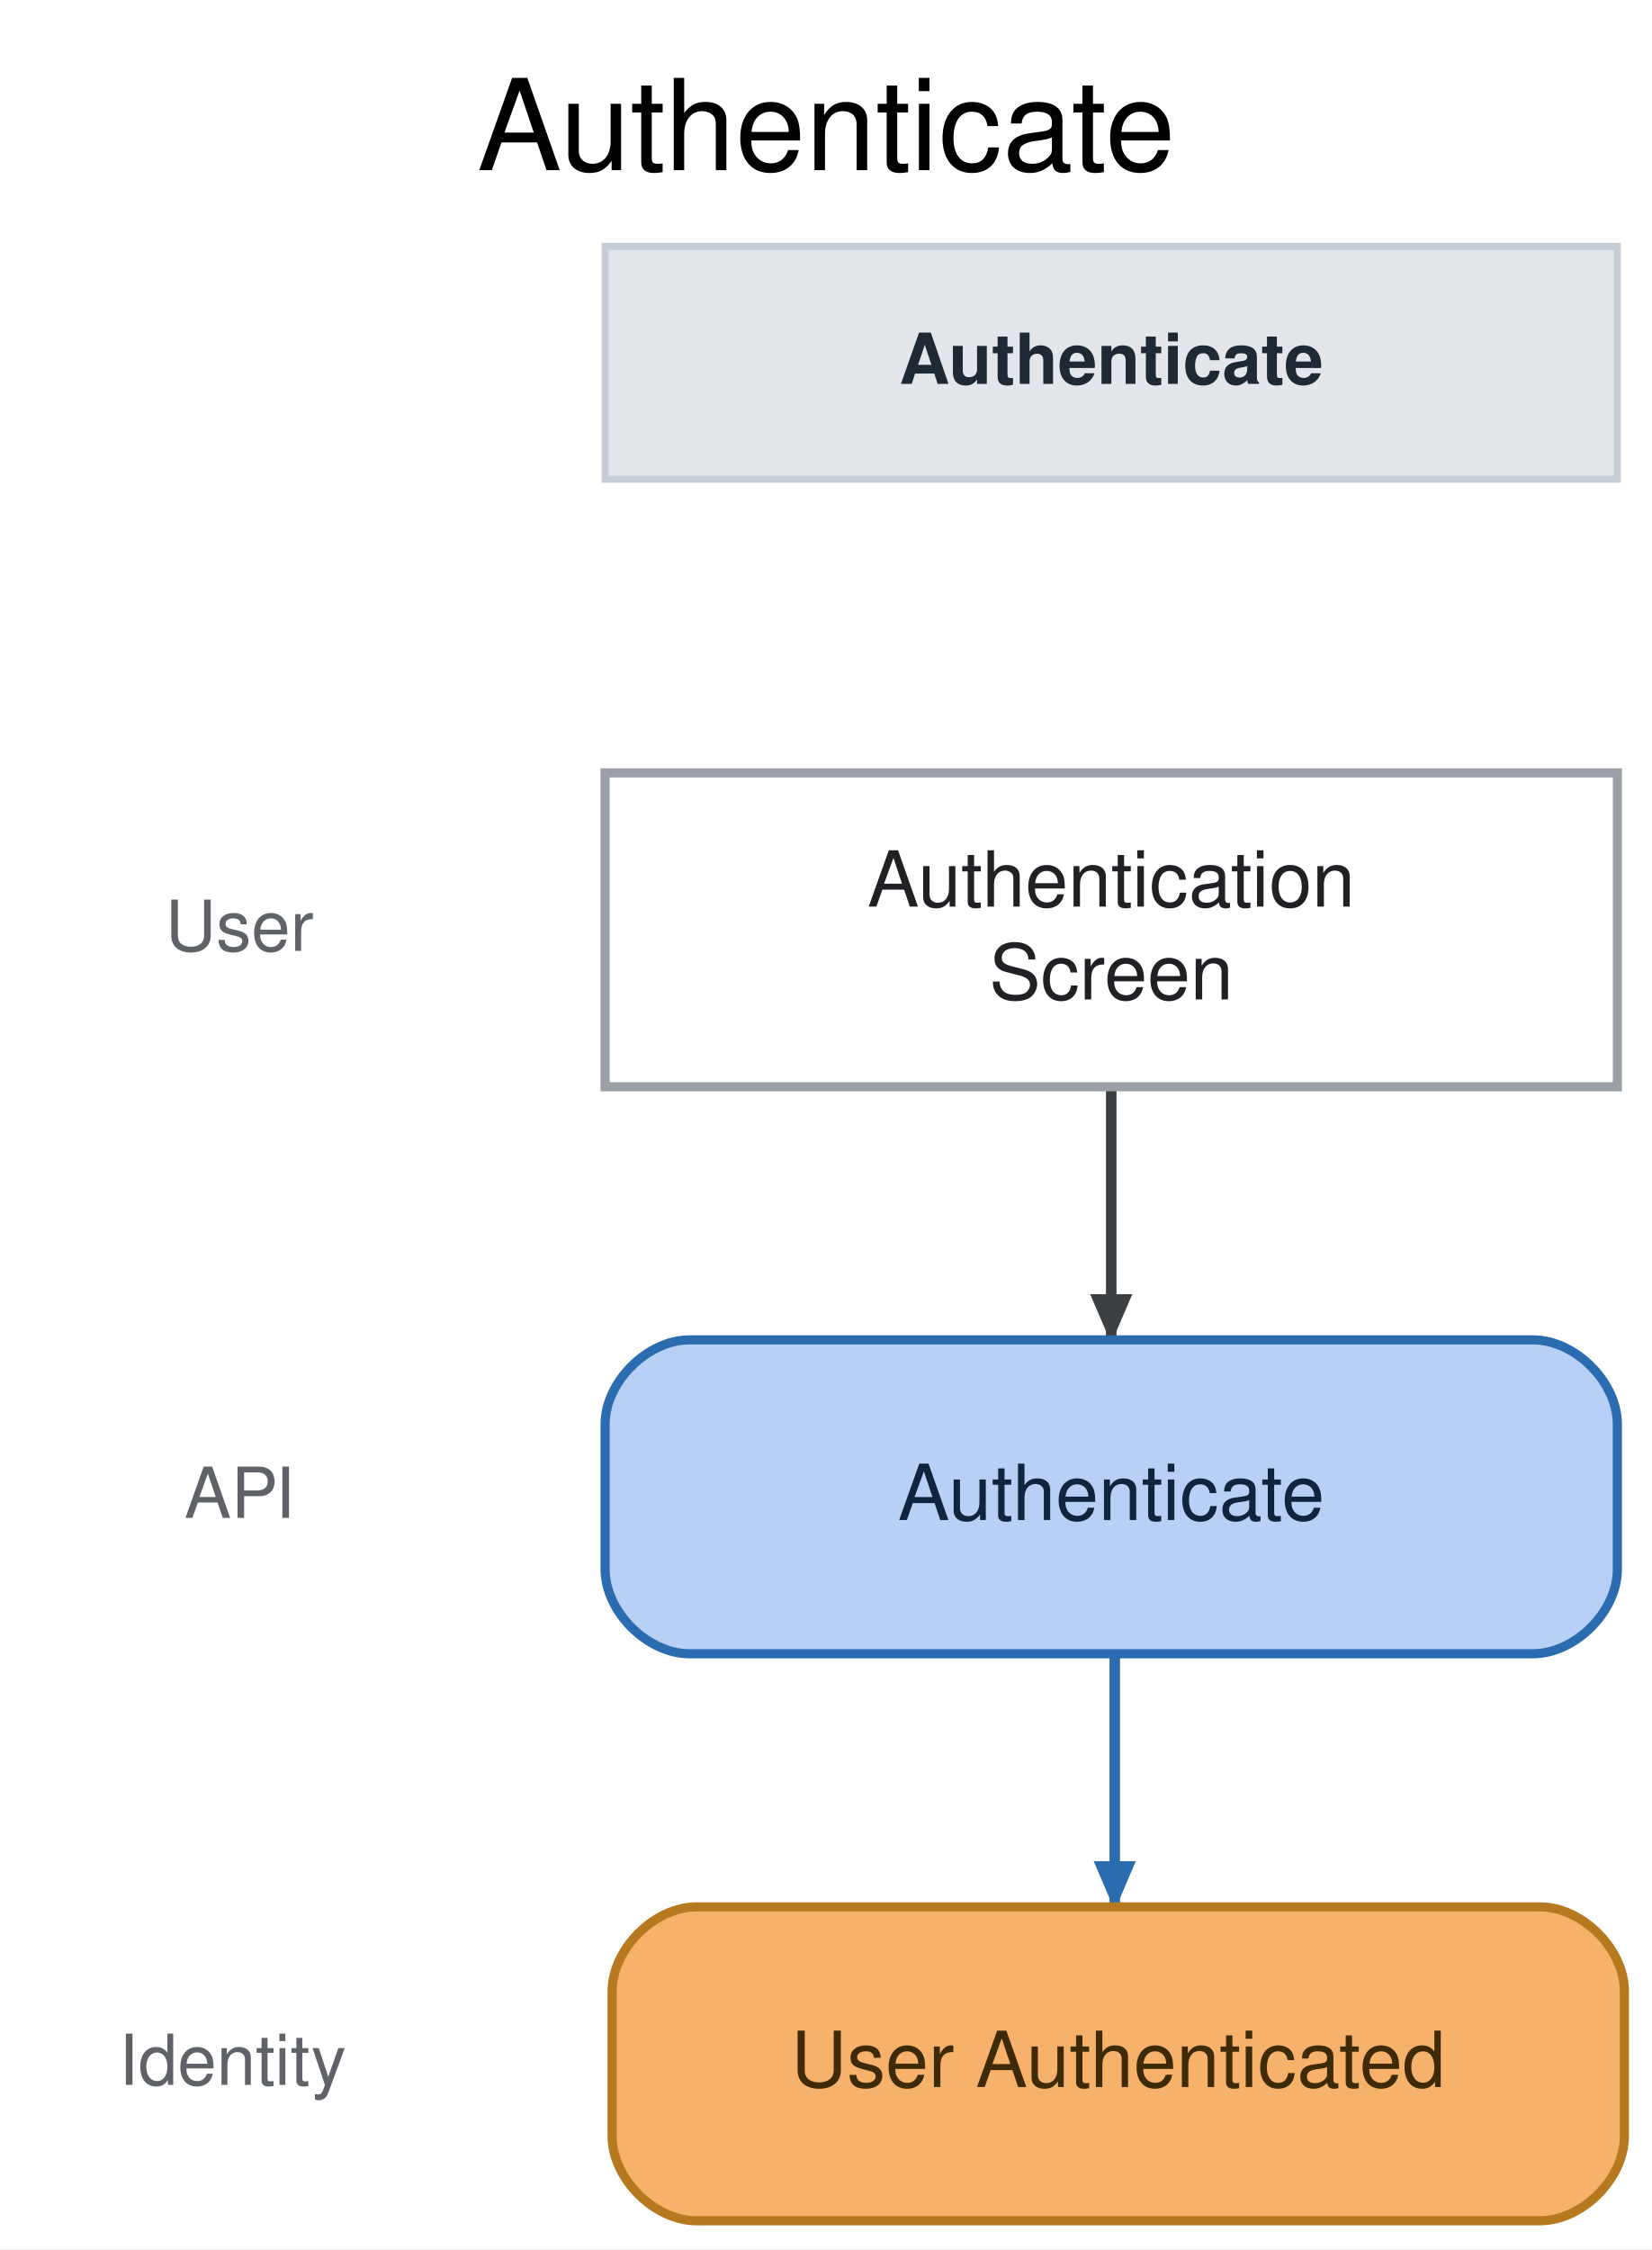
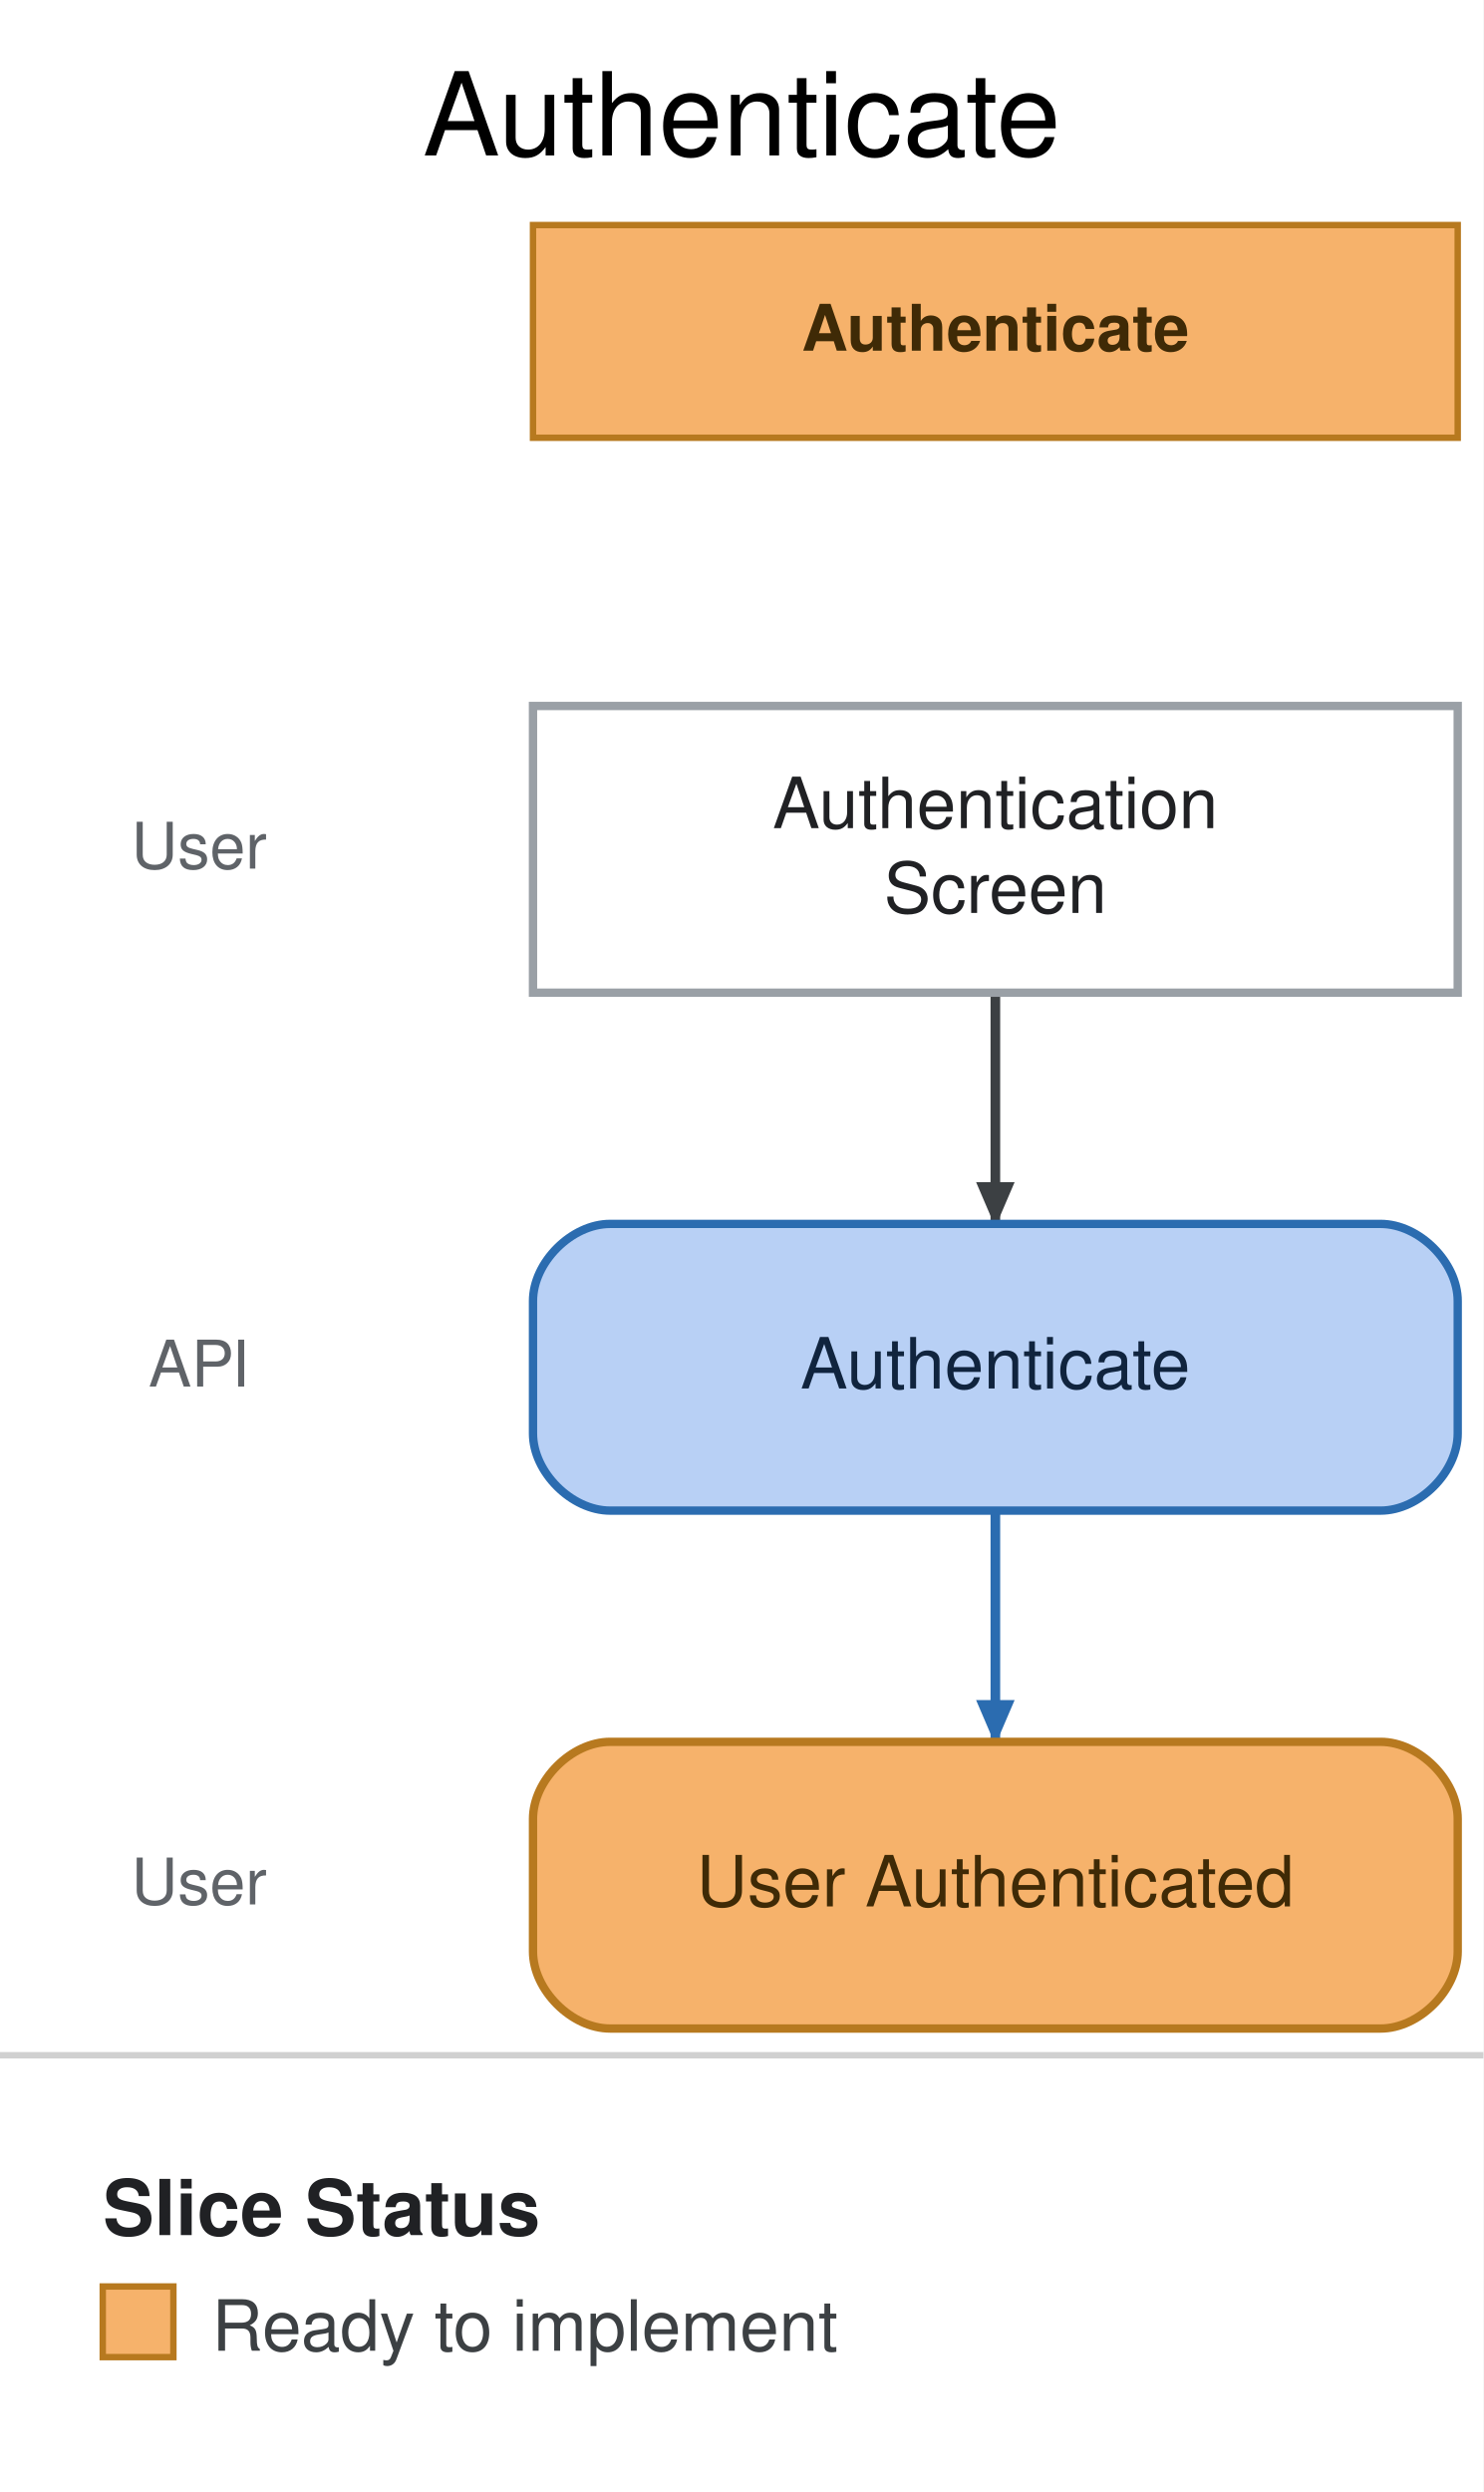
- <svg xmlns="http://www.w3.org/2000/svg" width="235pt" height="320pt" viewBox="0.00 0.00 235.00 320.00">
+ <svg xmlns="http://www.w3.org/2000/svg" width="231pt" height="388pt" viewBox="0.00 0.00 231.00 388">
  <defs>
    <marker id="em-arrow-3C4043" markerWidth="9" markerHeight="9" refX="6.5" refY="3" orient="auto" markerUnits="userSpaceOnUse">
      <path d="M0,0 L7,3 L0,6 Z" fill="#3C4043" />
    </marker>
    <marker id="em-arrow-2B6CB0" markerWidth="9" markerHeight="9" refX="6.5" refY="3" orient="auto" markerUnits="userSpaceOnUse">
      <path d="M0,0 L7,3 L0,6 Z" fill="#2B6CB0" />
    </marker>
  </defs>
  <style>.em-slice-dim{opacity:.15;transition:opacity .15s ease}</style>
  <g id="graph0" class="graph" transform="scale(1 1) rotate(0) translate(4 315.84)">
-     <polygon fill="white" stroke="none" points="-4,4 -4,-315.84 231.08,-315.84 231.08,4 -4,4" />
-     <text xml:space="preserve" text-anchor="middle" x="113.54" y="-291.64" font-family="Helvetica,sans-Serif" font-size="18.00">Authenticate</text>
+     <polygon fill="white" stroke="none" points="-4,4 -4,-315.84 227,-315.84 227,4 -4,4" />
+     <text xml:space="preserve" text-anchor="middle" x="111.5" y="-291.64" font-family="Helvetica,sans-Serif" font-size="18.00">Authenticate</text>
    <g class="em-edges">
-       <path fill="none" stroke="#3C4043" stroke-width="1.5" d="M154.08,-161.28 L154.08,-125.28" marker-end="url(#em-arrow-3C4043)" />
-       <path fill="none" stroke="#2B6CB0" stroke-width="1.5" d="M154.58,-80.64 L154.58,-44.64" marker-end="url(#em-arrow-2B6CB0)" />
+       <path fill="none" stroke="#3C4043" stroke-width="1.5" d="M151,-161.28 L151,-125.28" marker-end="url(#em-arrow-3C4043)" />
+       <path fill="none" stroke="#2B6CB0" stroke-width="1.5" d="M151,-80.64 L151,-44.64" marker-end="url(#em-arrow-2B6CB0)" />
    </g>
    <g id="node1" class="node">
</g>
    <g id="node2" class="node">
-       <text xml:space="preserve" text-anchor="middle" x="30.08" y="-180.6" font-family="Helvetica,sans-Serif" font-size="10.00" fill="#5f6368">User</text>
+       <text xml:space="preserve" text-anchor="middle" x="27" y="-180.6" font-family="Helvetica,sans-Serif" font-size="10.00" fill="#5f6368">User</text>
    </g>
    <g id="node5" class="node">
-       <polygon fill="#e3e7eb" stroke="#c7cdd4" points="226.08,-280.8 82.08,-280.8 82.08,-247.68 226.08,-247.68 226.08,-280.8" />
-       <text xml:space="preserve" text-anchor="middle" x="154.08" y="-261.24" font-family="Helvetica,sans-Serif" font-weight="bold" font-size="10.00" fill="#1f2933">Authenticate</text>
+       <polygon fill="#F6B26B" stroke="#B7791F" points="223,-280.8 79,-280.8 79,-247.68 223,-247.68 223,-280.8" />
+       <text xml:space="preserve" text-anchor="middle" x="151" y="-261.24" font-family="Helvetica,sans-Serif" font-weight="bold" font-size="10.00" fill="#3F2A06">Authenticate</text>
    </g>
    <g id="node3" class="node">
-       <text xml:space="preserve" text-anchor="middle" x="30.08" y="-99.96" font-family="Helvetica,sans-Serif" font-size="10.00" fill="#5f6368">API</text>
+       <text xml:space="preserve" text-anchor="middle" x="27" y="-99.96" font-family="Helvetica,sans-Serif" font-size="10.00" fill="#5f6368">API</text>
    </g>
    <g data-slice="0" id="node6" class="node">
-       <polygon fill="#ffffff" stroke="#9aa0a6" stroke-width="1.3" points="226.08,-205.92 82.08,-205.92 82.08,-161.28 226.08,-161.28 226.08,-205.92" />
-       <text xml:space="preserve" text-anchor="middle" x="154.08" y="-186.9" font-family="Helvetica,sans-Serif" font-size="11.00" fill="#202124">Authentication</text>
-       <text xml:space="preserve" text-anchor="middle" x="154.08" y="-173.7" font-family="Helvetica,sans-Serif" font-size="11.00" fill="#202124">Screen</text>
+       <polygon fill="#ffffff" stroke="#9aa0a6" stroke-width="1.3" points="223,-205.92 79,-205.92 79,-161.28 223,-161.28 223,-205.92" />
+       <text xml:space="preserve" text-anchor="middle" x="151" y="-186.9" font-family="Helvetica,sans-Serif" font-size="11.00" fill="#202124">Authentication</text>
+       <text xml:space="preserve" text-anchor="middle" x="151" y="-173.7" font-family="Helvetica,sans-Serif" font-size="11.00" fill="#202124">Screen</text>
    </g>
    <g id="node4" class="node">
-       <text xml:space="preserve" text-anchor="middle" x="29.08" y="-19.32" font-family="Helvetica,sans-Serif" font-size="10.00" fill="#5f6368">Identity</text>
+       <text xml:space="preserve" text-anchor="middle" x="27" y="-19.32" font-family="Helvetica,sans-Serif" font-size="10.00" fill="#5f6368">User</text>
    </g>
    <g data-slice="0" id="node7" class="node">
-       <path fill="#b8d0f5" stroke="#2b6cb0" stroke-width="1.3" d="M214.08,-125.28C214.08,-125.28 94.08,-125.28 94.08,-125.28 88.08,-125.28 82.08,-119.28 82.08,-113.28 82.08,-113.28 82.08,-92.64 82.08,-92.64 82.08,-86.64 88.08,-80.64 94.08,-80.64 94.08,-80.64 214.08,-80.64 214.08,-80.64 220.08,-80.64 226.08,-86.64 226.08,-92.64 226.08,-92.64 226.08,-113.28 226.08,-113.28 226.08,-119.28 220.08,-125.28 214.08,-125.28" />
-       <text xml:space="preserve" text-anchor="middle" x="154.08" y="-99.66" font-family="Helvetica,sans-Serif" font-size="11.00" fill="#10243e">Authenticate</text>
+       <path fill="#b8d0f5" stroke="#2b6cb0" stroke-width="1.3" d="M211,-125.28C211,-125.28 91,-125.28 91,-125.28 85,-125.28 79,-119.28 79,-113.28 79,-113.28 79,-92.64 79,-92.64 79,-86.64 85,-80.64 91,-80.64 91,-80.64 211,-80.64 211,-80.64 217,-80.64 223,-86.64 223,-92.64 223,-92.64 223,-113.28 223,-113.28 223,-119.28 217,-125.28 211,-125.28" />
+       <text xml:space="preserve" text-anchor="middle" x="151" y="-99.66" font-family="Helvetica,sans-Serif" font-size="11.00" fill="#10243e">Authenticate</text>
    </g>
    <g data-slice="0" id="node8" class="node">
-       <path fill="#f6b26b" stroke="#b7791f" stroke-width="1.3" d="M215.08,-44.64C215.08,-44.64 95.08,-44.64 95.08,-44.64 89.08,-44.64 83.08,-38.64 83.08,-32.64 83.08,-32.64 83.08,-12 83.08,-12 83.08,-6 89.08,0 95.08,0 95.08,0 215.08,0 215.08,0 221.08,0 227.08,-6 227.08,-12 227.08,-12 227.08,-32.64 227.08,-32.64 227.08,-38.64 221.08,-44.64 215.08,-44.64" />
-       <text xml:space="preserve" text-anchor="middle" x="155.08" y="-19.02" font-family="Helvetica,sans-Serif" font-size="11.00" fill="#3f2a06">User Authenticated</text>
+       <path fill="#f6b26b" stroke="#b7791f" stroke-width="1.3" d="M211,-44.64C211,-44.64 91,-44.64 91,-44.64 85,-44.64 79,-38.64 79,-32.64 79,-32.64 79,-12 79,-12 79,-6 85,0 91,0 91,0 211,0 211,0 217,0 223,-6 223,-12 223,-12 223,-32.64 223,-32.64 223,-38.64 217,-44.64 211,-44.64" />
+       <text xml:space="preserve" text-anchor="middle" x="151" y="-19.02" font-family="Helvetica,sans-Serif" font-size="11.00" fill="#3f2a06">User Authenticated</text>
    </g>
    <g class="em-notes" />
    <g class="em-issues" />
    <g class="em-divergences" />
    <g class="em-loops-to" />
  </g>
+   <g class="em-status-legend">
+     <rect x="0" y="320" width="231" height="68" fill="#FFFFFF" />
+     <line x1="0" y1="320" x2="231" y2="320" stroke="#D0D0D0" stroke-width="1" />
+     <text x="16" y="348" font-family="Helvetica" font-weight="bold" font-size="12" fill="#202124">Slice Status</text>
+     <rect x="16" y="356" width="11" height="11" fill="#F6B26B" stroke="#B7791F" />
+     <text x="33" y="366" font-family="Helvetica" font-size="11" fill="#3C4043">Ready to implement</text>
+   </g>
</svg>
